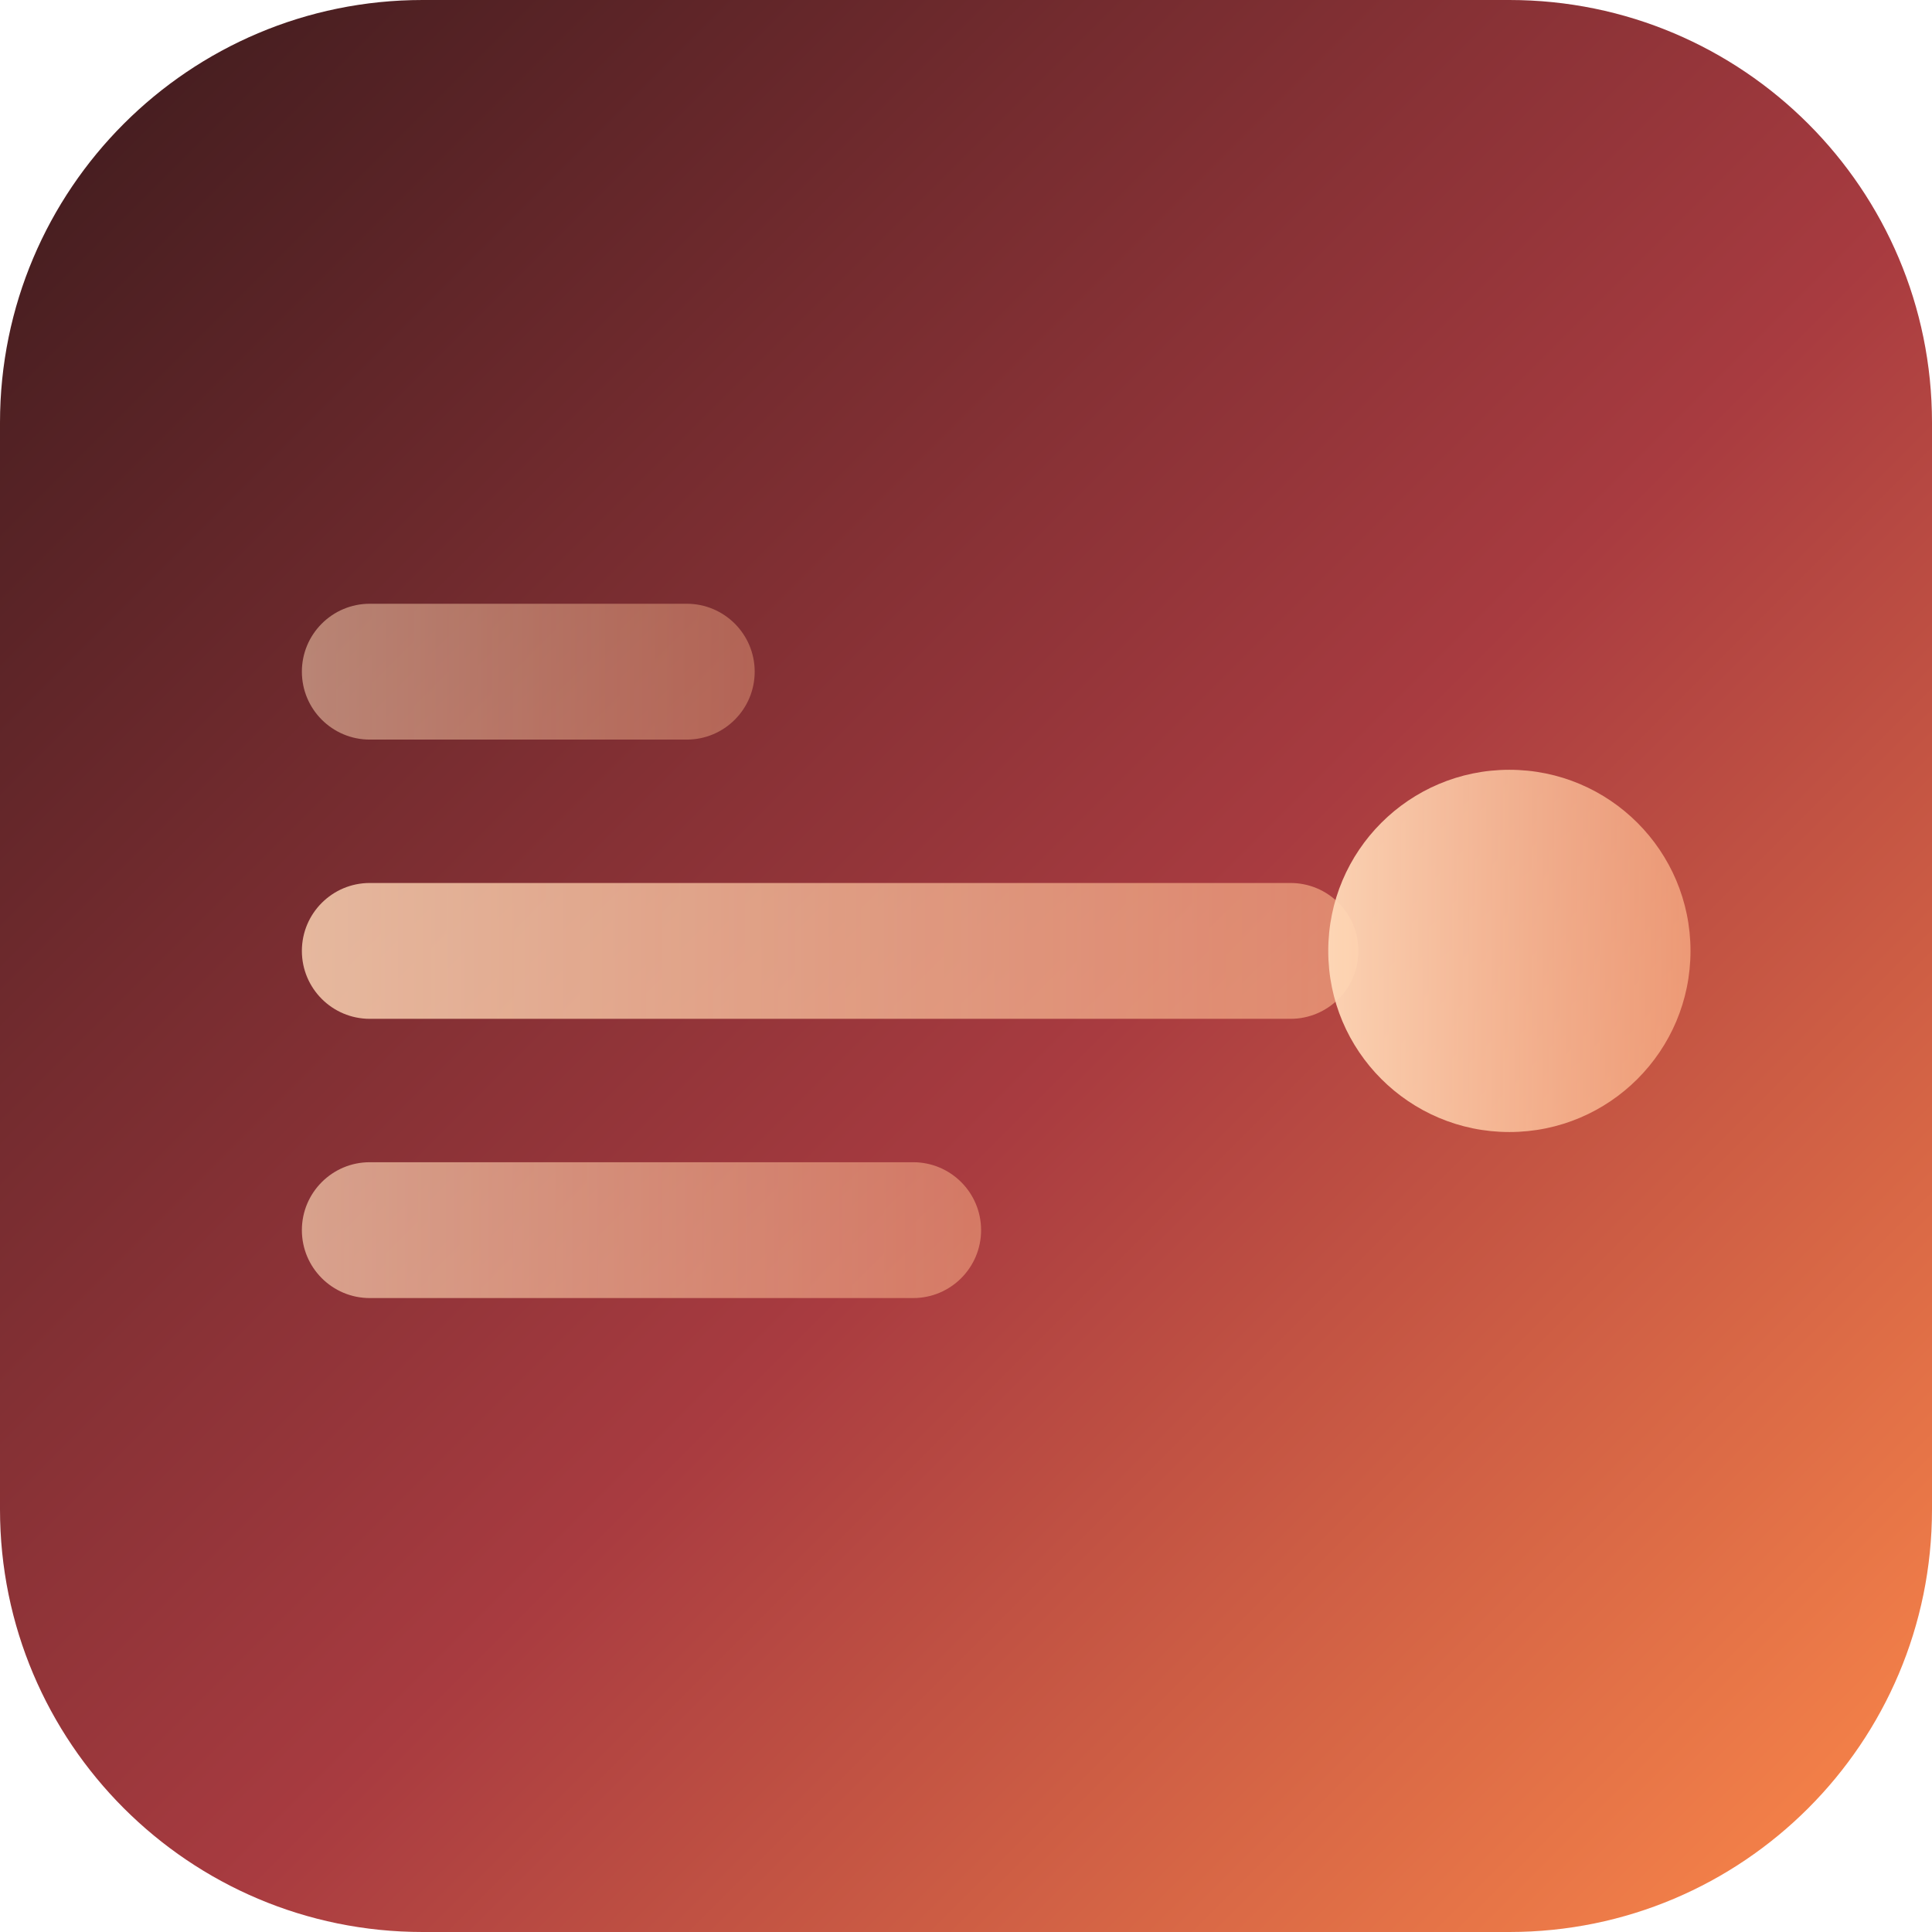
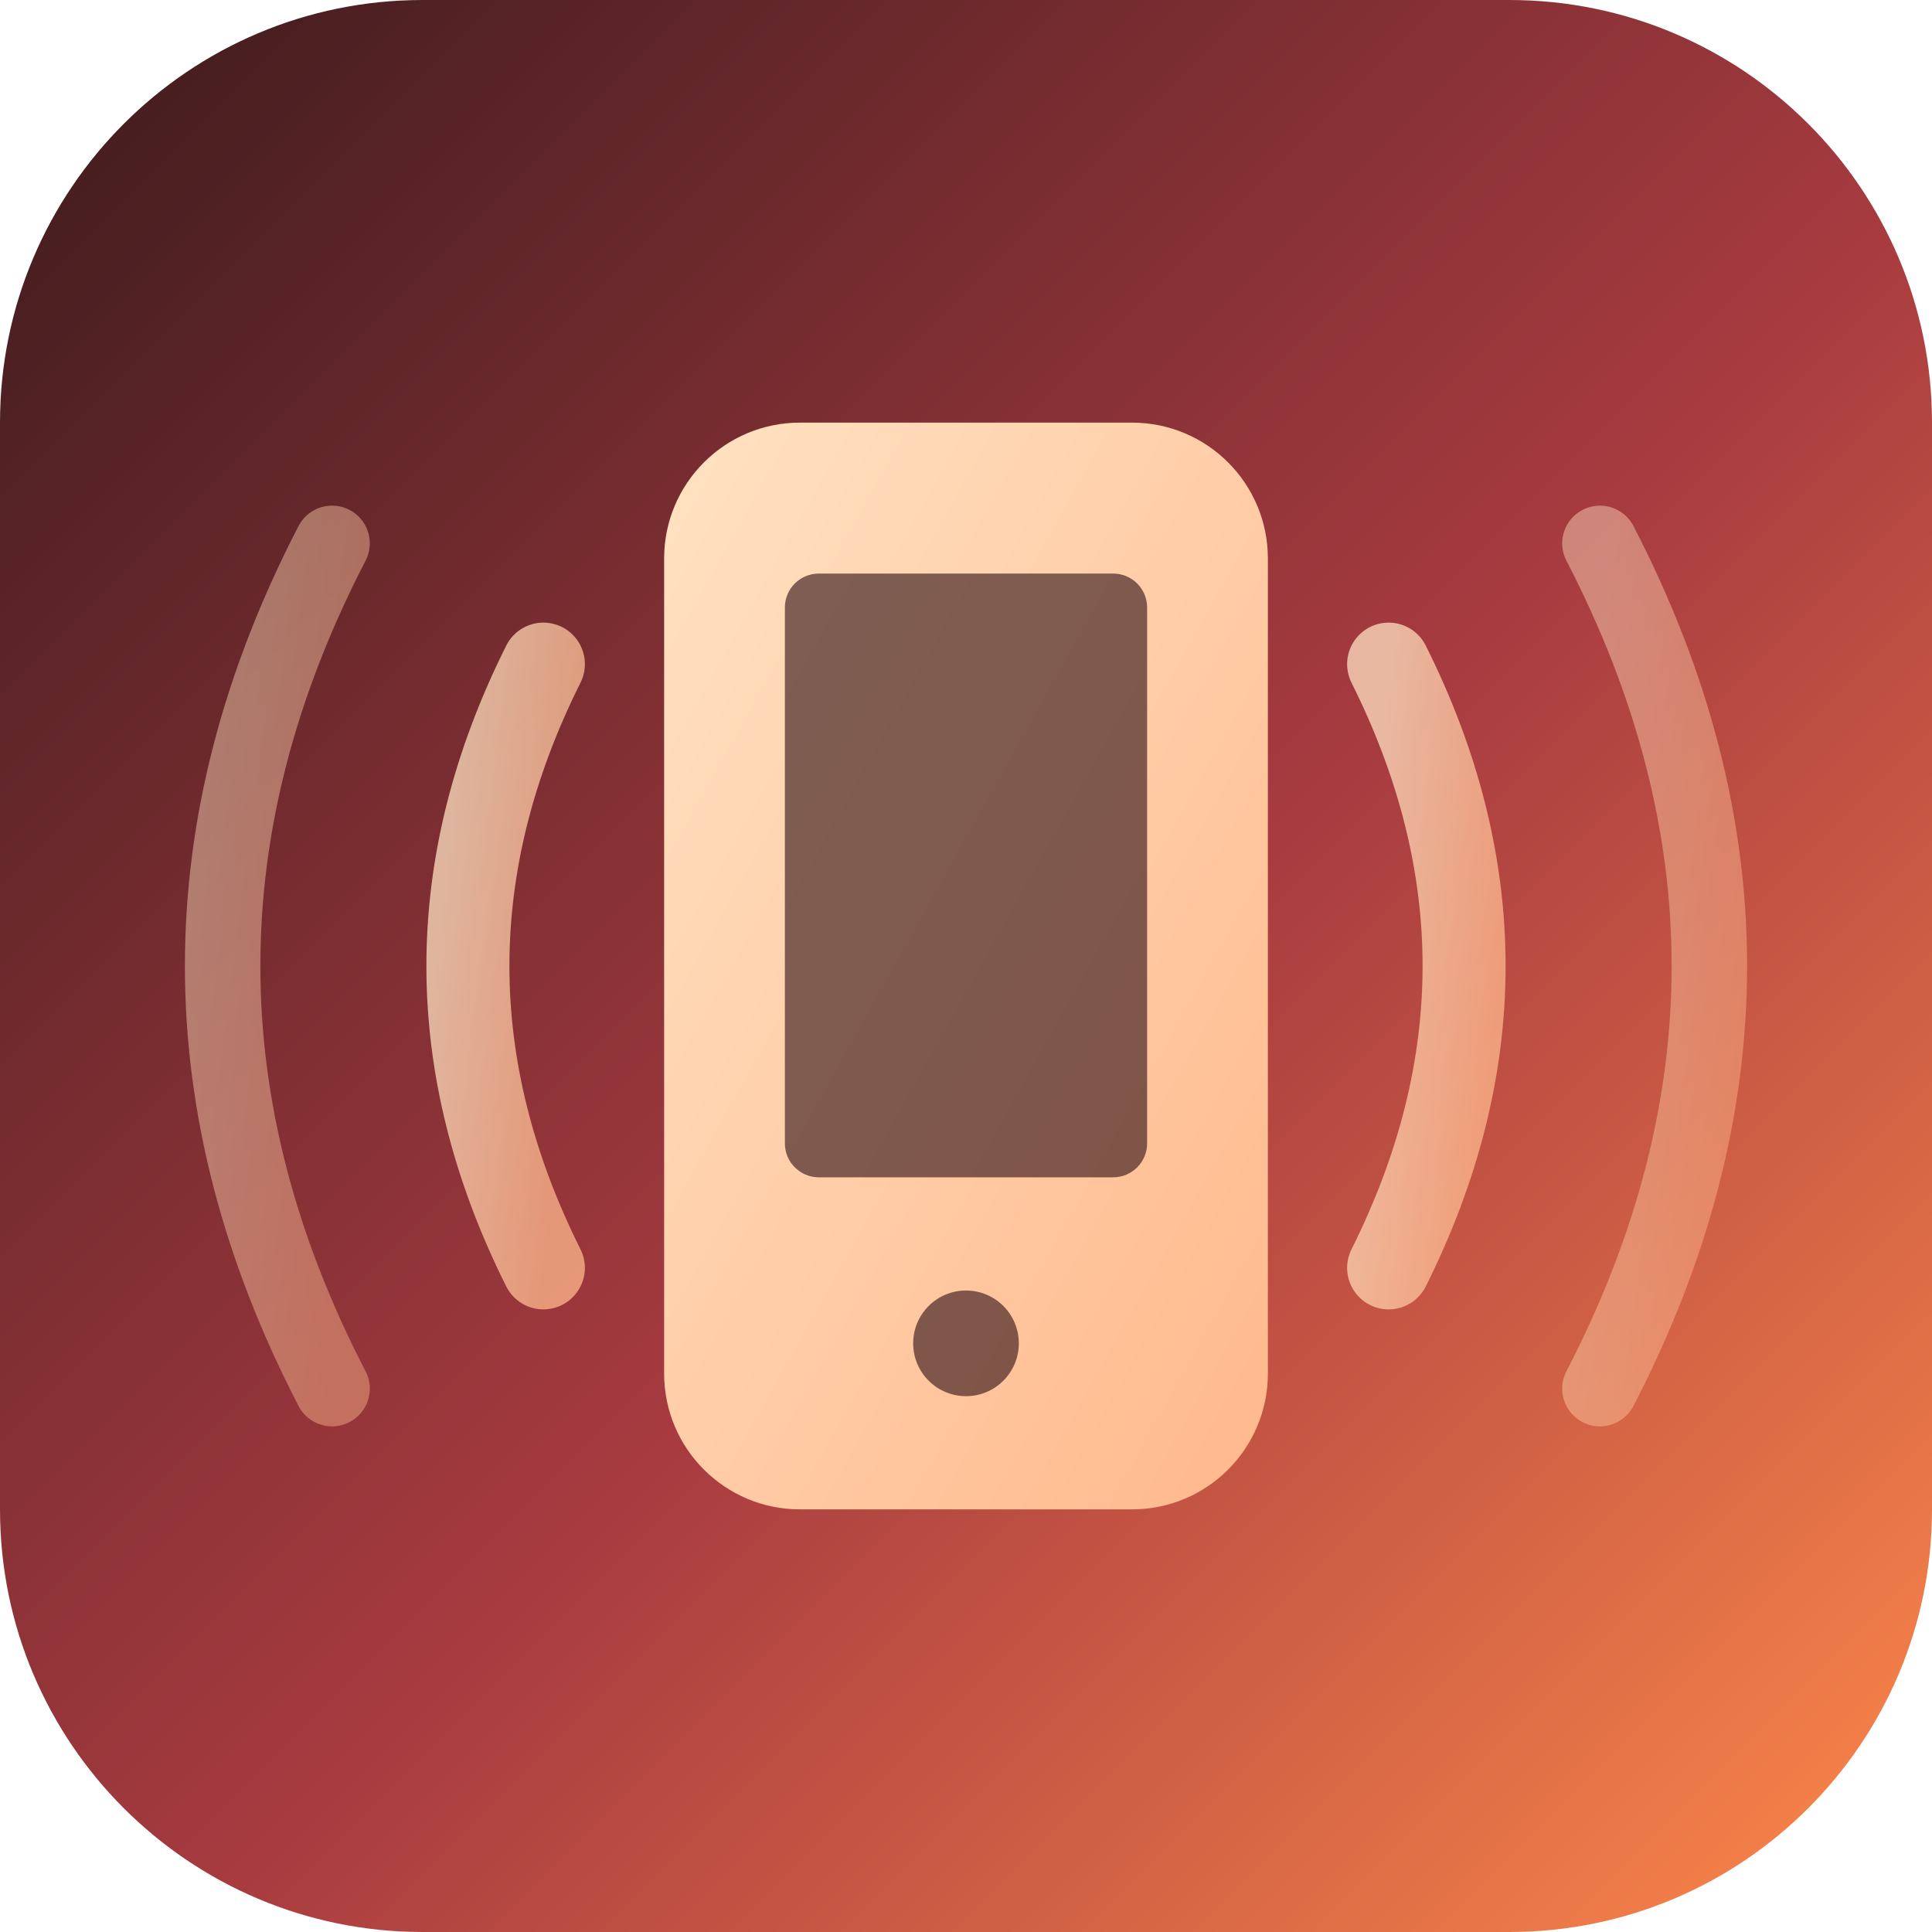
<svg xmlns="http://www.w3.org/2000/svg" viewBox="0 0 512 512">
  <defs>
    <linearGradient id="bg" x1="0" y1="0" x2="1" y2="1">
      <stop offset="0" stop-color="#3a1a1c" />
      <stop offset="0.55" stop-color="#a83b40" />
      <stop offset="1" stop-color="#ff8b4a" />
    </linearGradient>
-     <linearGradient id="m" x1="0" y1="0" x2="1" y2="0">
-       <stop offset="0" stop-color="#ffd9b8" stop-opacity="0.95" />
-       <stop offset="1" stop-color="#ffb88c" stop-opacity="0.7" />
+     <linearGradient id="device" x1="0" y1="0" x2="1" y2="1">
+       <stop offset="0" stop-color="#ffe2c2" />
+       <stop offset="1" stop-color="#ffb88c" />
    </linearGradient>
  </defs>
  <rect width="512" height="512" rx="112" fill="url(#bg)" />
-   <g transform="translate(80 0)">
-     <rect x="0" y="160" width="120" height="36" rx="18" fill="url(#m)" opacity="0.55" />
-     <rect x="0" y="234" width="280" height="36" rx="18" fill="url(#m)" opacity="0.85" />
-     <rect x="0" y="308" width="180" height="36" rx="18" fill="url(#m)" opacity="0.7" />
-     <circle cx="320" cy="252" r="48" fill="url(#m)" />
-   </g>
+   <rect x="176" y="112" width="160" height="288" rx="36" fill="url(#device)" />
+   <rect x="208" y="152" width="96" height="160" rx="9" fill="#3a1a1c" opacity="0.65" />
+   <circle cx="256" cy="356" r="14" fill="#3a1a1c" opacity="0.65" />
+   <path d="M 144 176 Q 104 256 144 336" stroke="url(#device)" stroke-width="22" fill="none" stroke-linecap="round" opacity="0.75" />
+   <path d="M 88 144 Q 30 256 88 368" stroke="url(#device)" stroke-width="20" fill="none" stroke-linecap="round" opacity="0.45" />
+   <path d="M 368 176 Q 408 256 368 336" stroke="url(#device)" stroke-width="22" fill="none" stroke-linecap="round" opacity="0.75" />
+   <path d="M 424 144 Q 482 256 424 368" stroke="url(#device)" stroke-width="20" fill="none" stroke-linecap="round" opacity="0.45" />
</svg>
